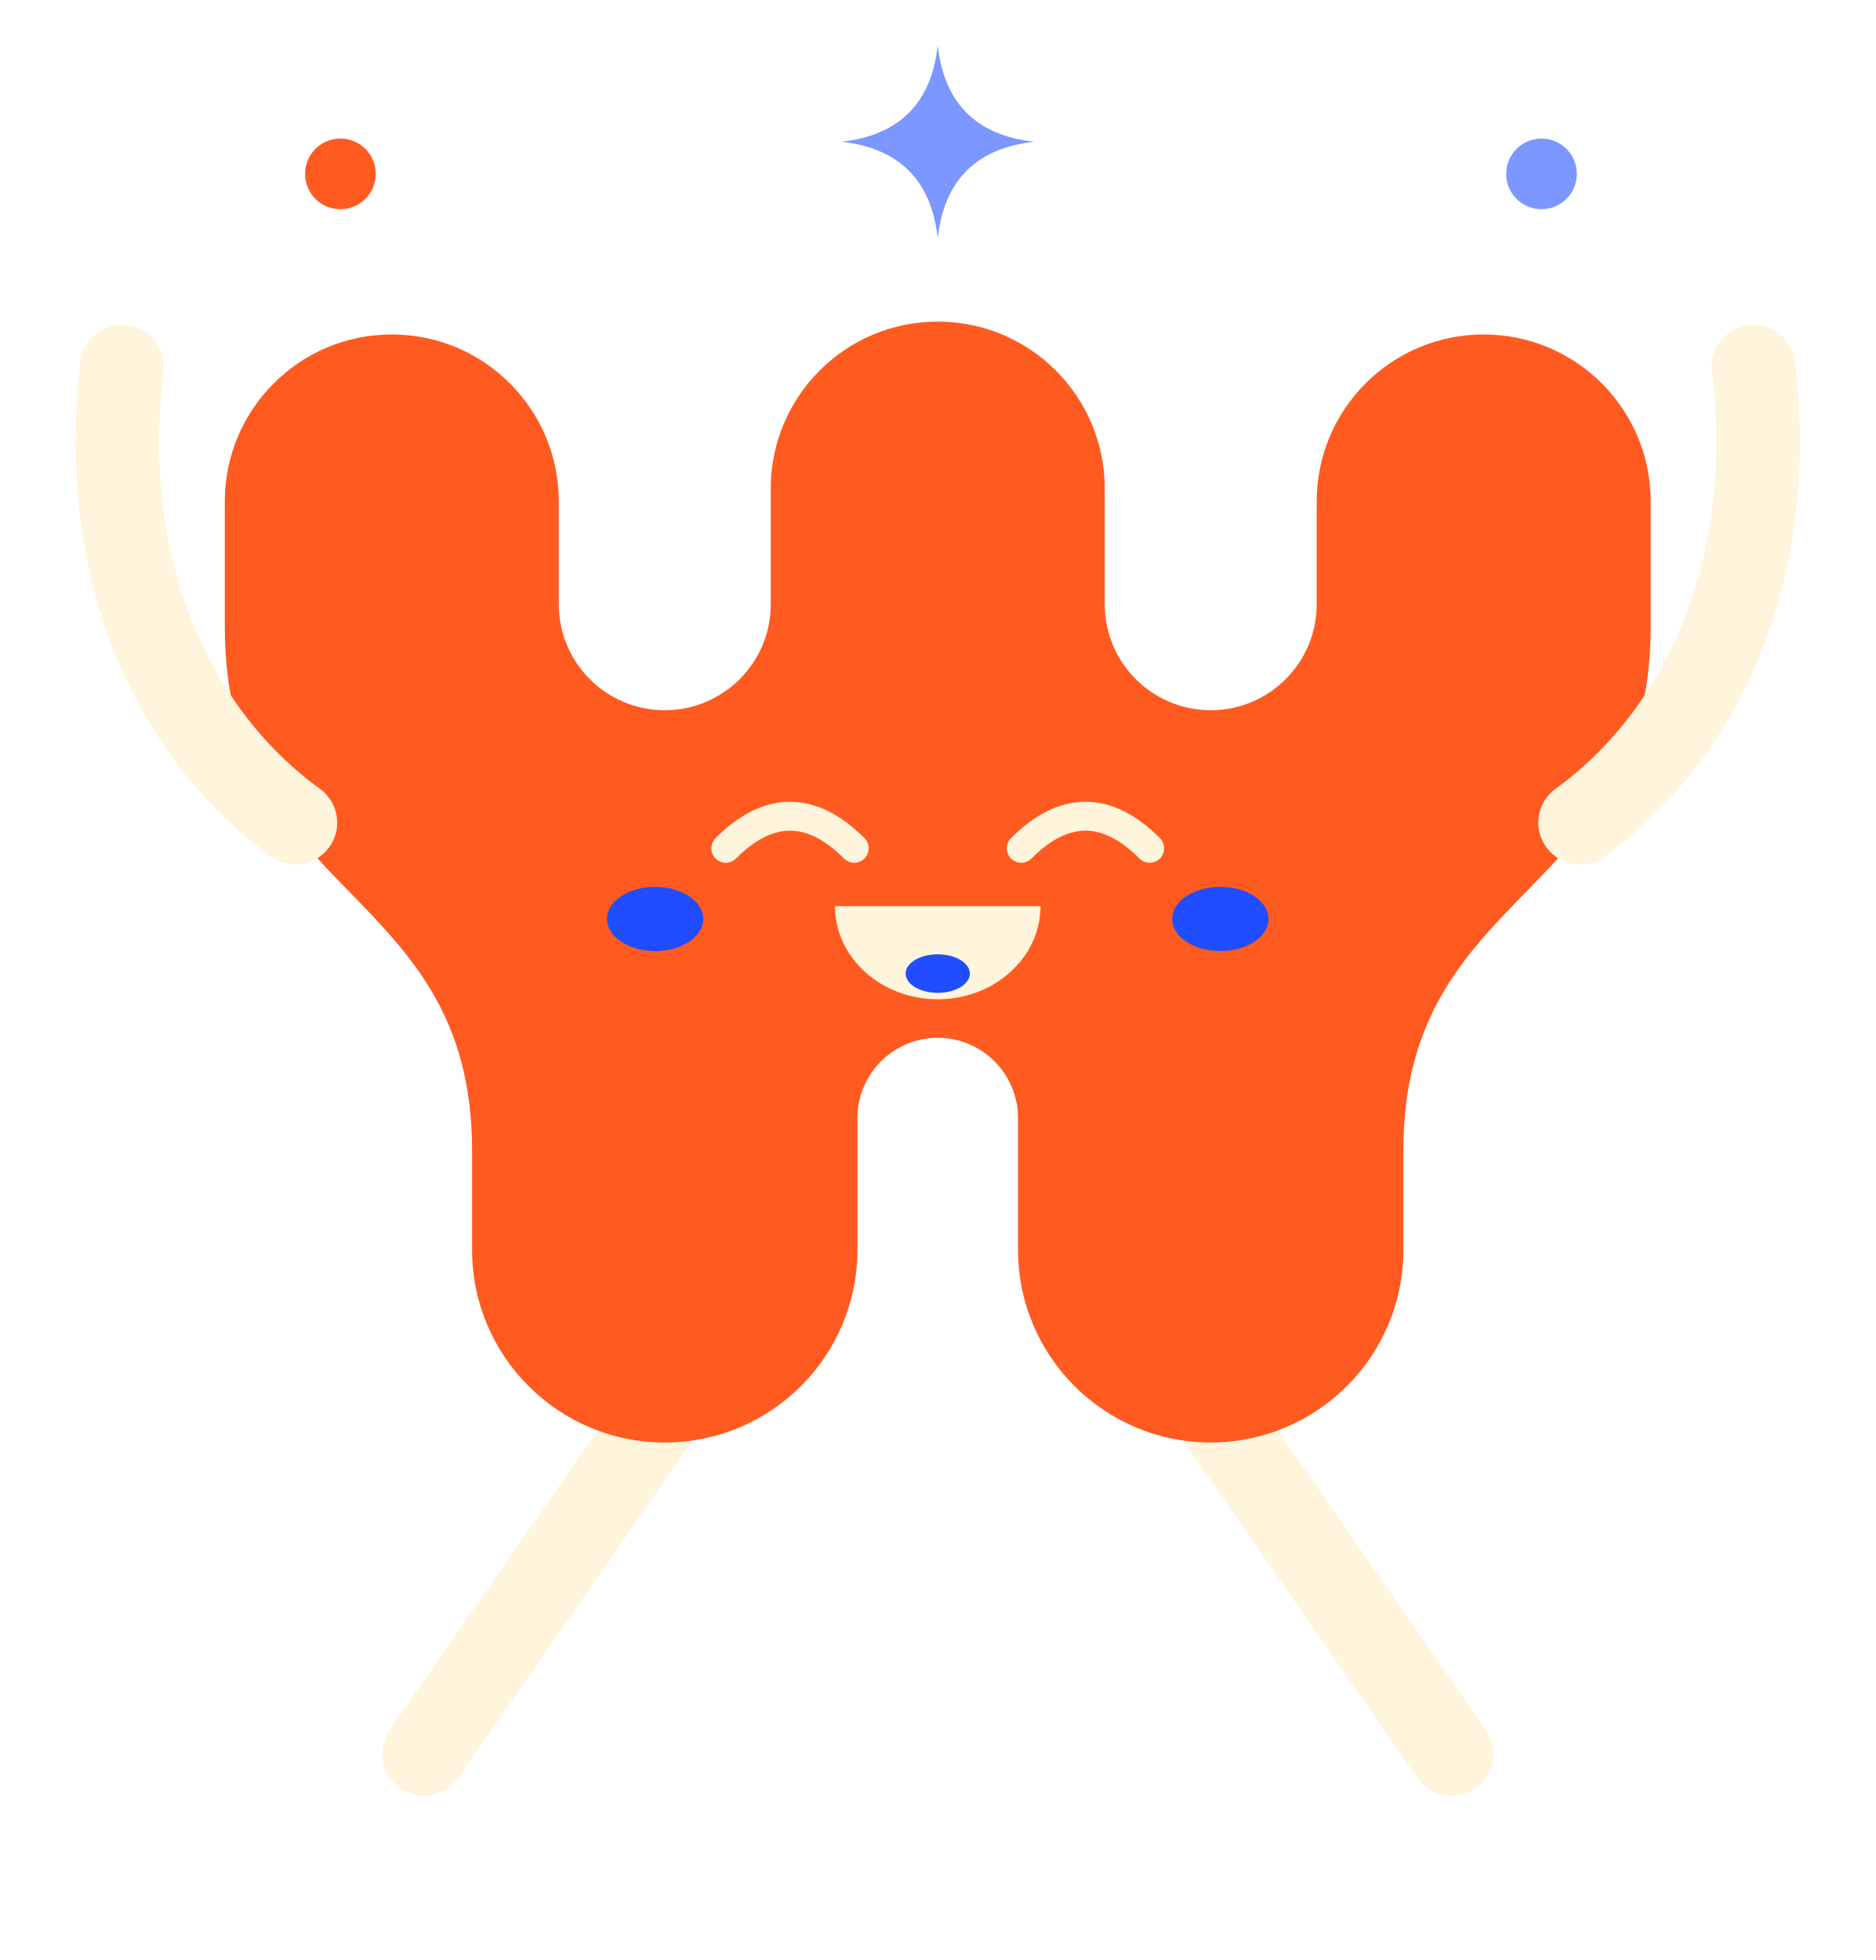
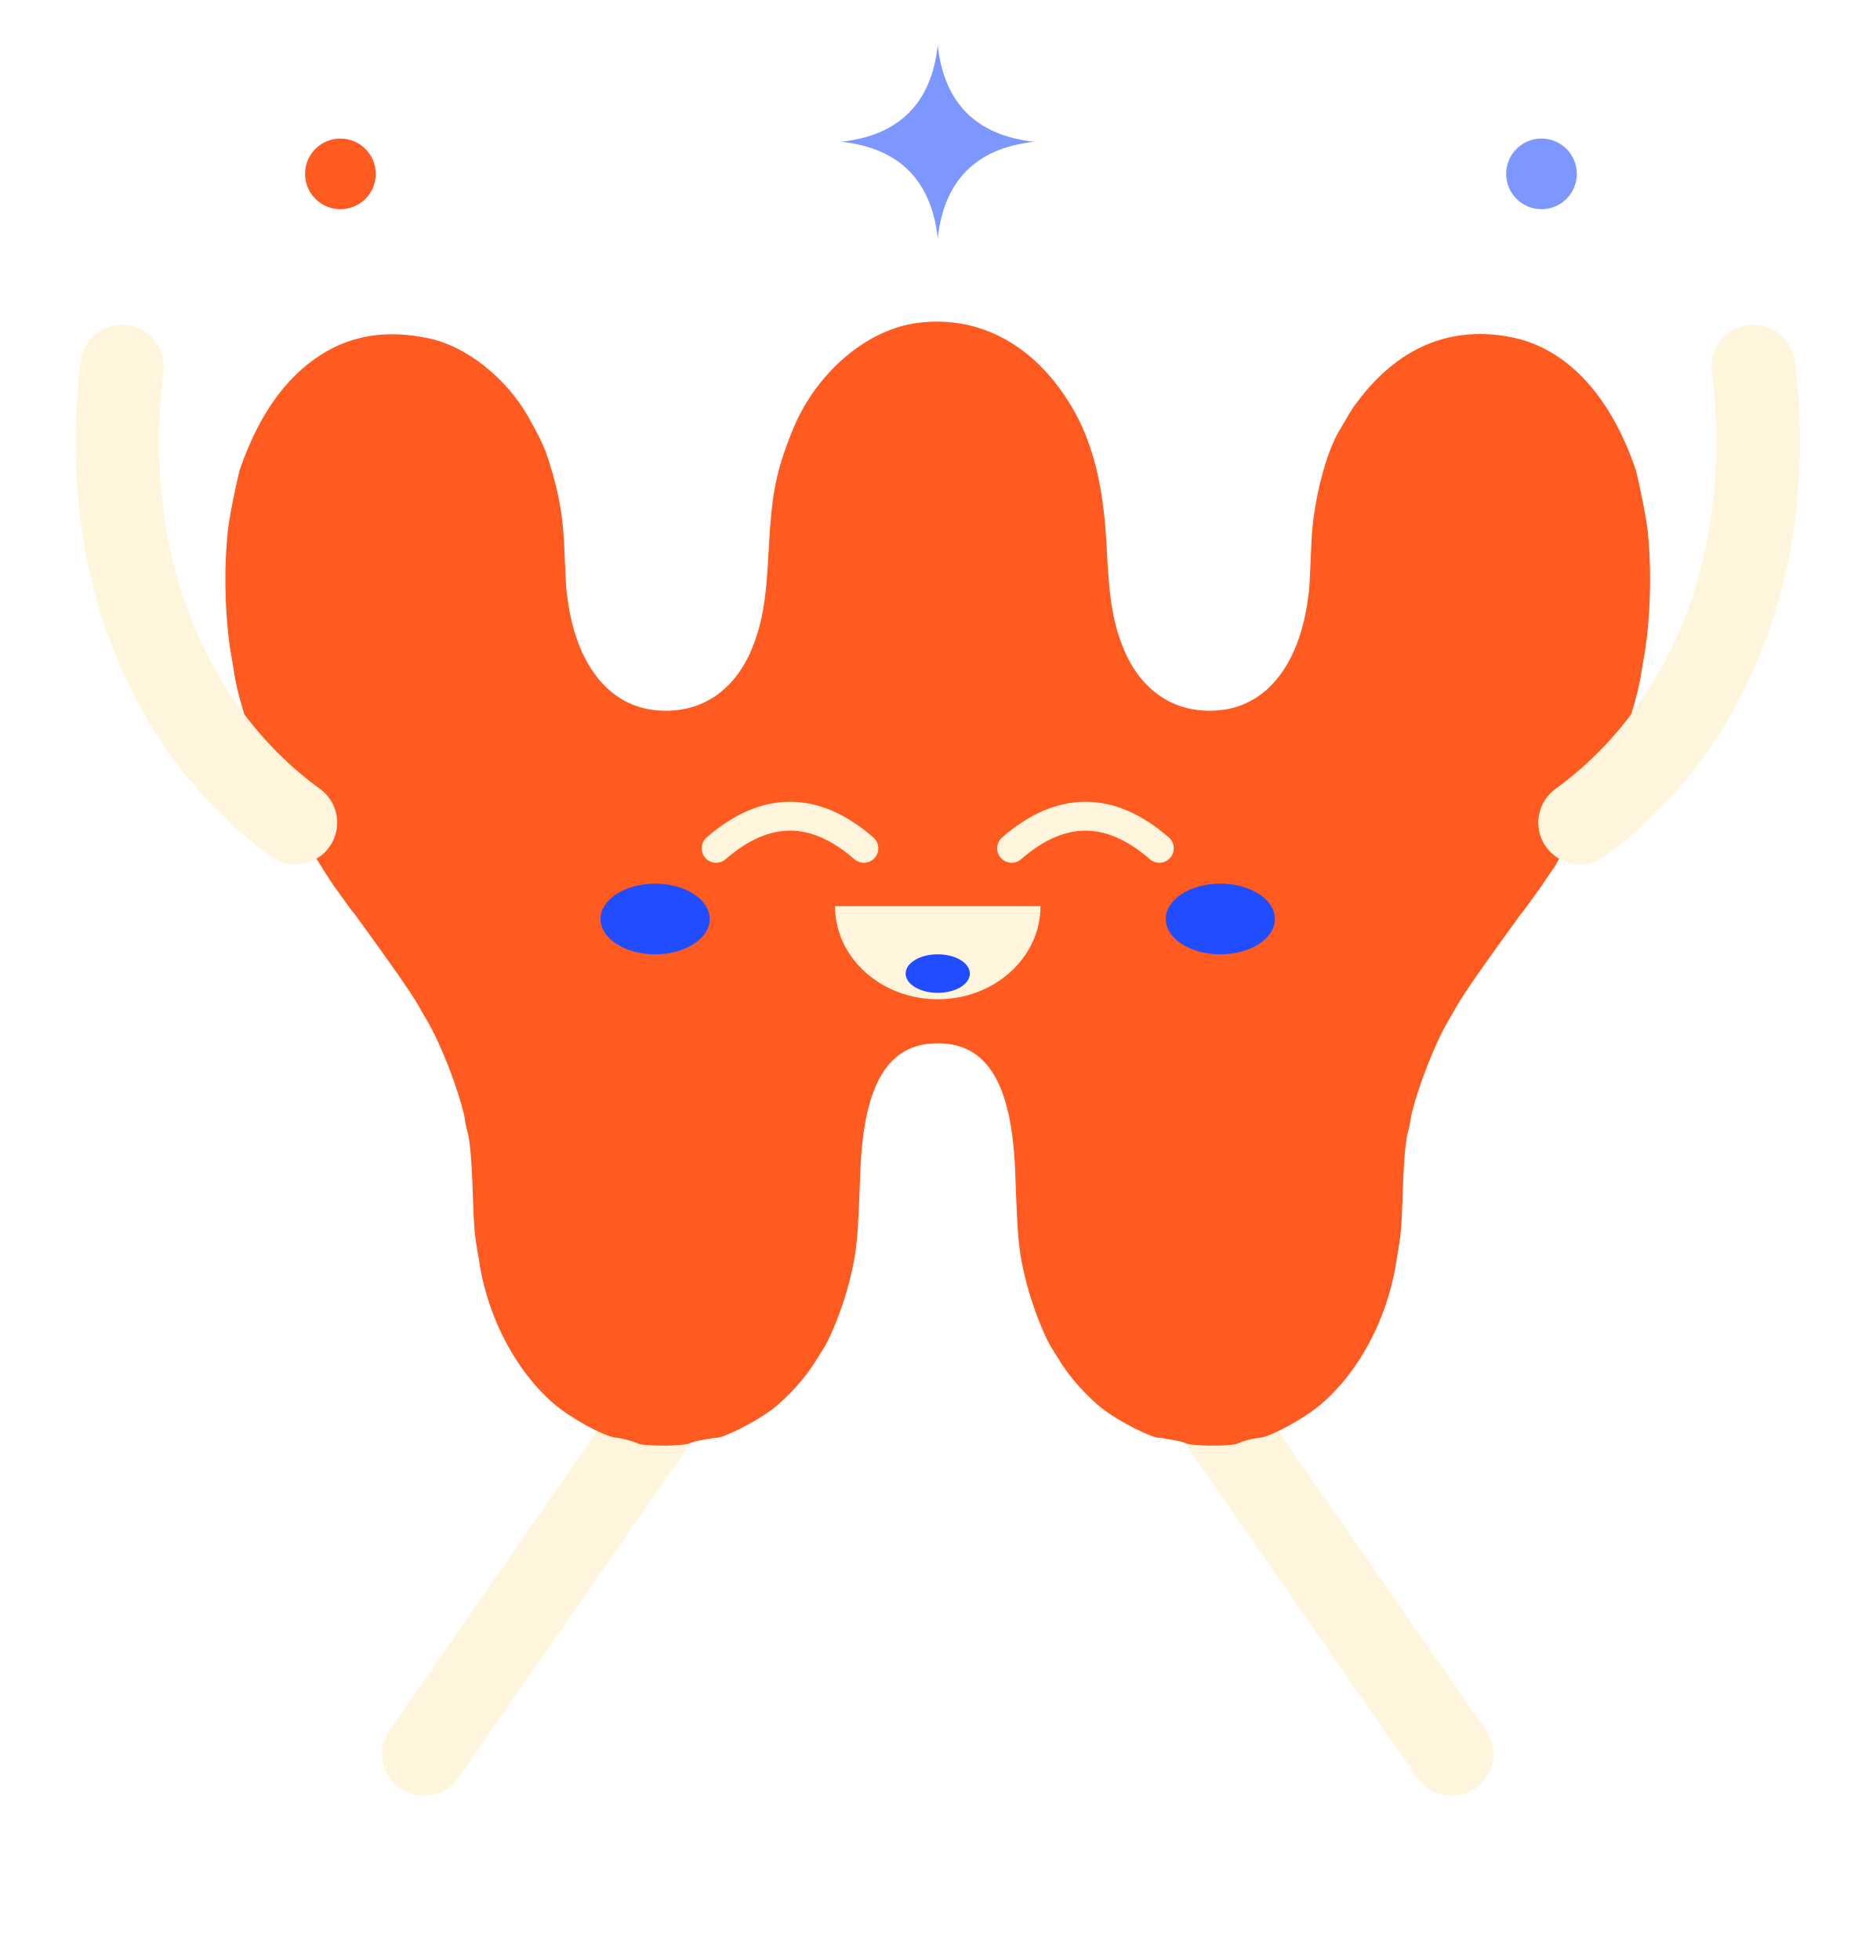
<svg xmlns="http://www.w3.org/2000/svg" class="wovi-mascot" data-pose="done" width="600" height="627" viewBox="-70 -100 584 610" role="img" aria-label="Wovi, job done">
  <g class="wovi-marks">
    <path class="wovi-sparkle" d="M0 -1 Q0.1 -0.1 1 0 Q0.1 0.1 0 1 Q-0.1 0.1 -1 0 Q-0.1 -0.1 0 -1 Z" transform="translate(222 -56) scale(30)" fill="#7C97FF" style="transform-origin:222px -56px" />
    <circle class="wovi-dot dot-0" cx="36" cy="-46" r="11" fill="#FF5A1F" />
    <circle class="wovi-dot dot-1" cx="410" cy="-46" r="11" fill="#7C97FF" />
  </g>
  <g class="wovi-figure" style="transform-origin:222px 340px">
    <g class="wovi-limb leg-left" style="transform-origin:137px 338px">
      <path d="M137 338 L62 446" fill="none" stroke="#FFF4DC" stroke-width="26" stroke-linecap="round" stroke-linejoin="round" />
    </g>
    <g class="wovi-limb leg-right" style="transform-origin:307px 338px">
      <path d="M307 338 L382 446" fill="none" stroke="#FFF4DC" stroke-width="26" stroke-linecap="round" stroke-linejoin="round" />
    </g>
    <g class="wovi-body" style="transform-origin:222px 340px">
-       <path d="M0 56 L0 95 C0 180 77 175 77 258 L77 289 A60 60 0 0 0 197 289 L197 248 A25 25 0 0 1 247 248 L247 289 A60 60 0 0 0 367 289 L367 258 C367 175 444 180 444 95 L444 56 A52 52 0 0 0 340 56 L340 88 A33 33 0 0 1 274 88 L274 52 A52 52 0 0 0 170 52 L170 88 A33 33 0 0 1 104 88 L104 56 A52 52 0 0 0 0 56 Z" fill="#FF5A1F" />
+       <path d="M215.7 0.4 C199.6 2.5 183.7 16.3 176.6 34.3 C171.5 47.0 170.3 54.0 169.4 70.3 C168.6 87.2 167.3 94.6 163.6 103.1 C157.9 115.7 147.4 122.3 134.2 121.0 C119.4 119.6 109.1 106.4 106.6 85.3 C106.2 83.0 106.2 80.8 105.6 68.1 C105.1 58.6 103.3 50.2 99.9 40.4 C98.4 36.8 98.0 36.0 94.7 30.0 C87.8 17.6 75.0 7.4 63.0 5.1 C47.3 1.9 34.3 5.3 23.0 15.7 C15.1 23.1 9.2 33.0 4.6 46.3 C3.8 49.3 1.0 62.4 0.8 66.7 C-0.4 79.1 0.2 94.6 2.3 105.6 C2.5 106.9 2.9 109.0 3.1 110.5 C4.6 119.1 9.4 133.5 14.0 142.8 C14.5 143.9 15.1 145.4 15.3 146.0 C15.5 146.6 16.1 147.7 16.8 148.3 C17.2 149.2 18.0 150.7 18.6 152.1 C19.3 153.4 20.3 155.1 20.9 156.0 C21.8 156.8 22.8 158.9 23.7 160.4 C24.9 162.7 25.6 163.6 26.8 165.3 C27.9 166.3 29.1 168.0 29.7 169.1 C31.2 171.6 32.7 173.7 33.9 175.6 C34.6 176.5 35.6 178.0 36.2 178.8 C36.9 179.7 38.7 182.4 40.6 184.7 C51.1 199.1 58.0 208.9 60.5 213.3 C61.2 214.6 62.2 216.3 62.8 217.3 C67.2 224.7 72.5 238.3 74.6 247.4 C74.8 249.3 75.4 251.8 75.8 253.1 C76.4 256.5 76.9 260.7 77.3 273.8 C77.5 280.4 77.9 285.5 78.5 288.2 C78.5 289.3 79.2 291.8 79.4 293.9 C82.3 310.9 90.9 326.9 102.2 336.7 C107.4 341.3 117.9 347.0 121.7 347.5 C123.8 347.7 126.9 348.5 128.8 349.4 C131.1 350.2 142.6 350.2 144.9 349.2 C146.0 348.7 147.2 348.5 148.3 348.3 C149.3 348.1 150.4 347.9 151.0 347.9 C151.4 347.7 152.7 347.5 153.7 347.5 C156.9 346.8 165.5 342.4 170.3 338.8 C175.3 335.0 181.4 328.2 184.3 323.1 C184.9 322.3 185.8 320.6 186.6 319.5 C189.1 315.3 192.7 306.0 194.4 299.2 C196.9 289.1 197.1 286.3 197.9 264.3 C199.0 237.4 206.5 224.7 222.0 224.7 C237.5 224.7 245.0 237.4 246.1 264.3 C246.9 286.3 247.1 289.1 249.6 299.2 C251.3 306.0 254.9 315.3 257.4 319.5 C258.2 320.6 259.1 322.3 259.7 323.1 C262.6 328.2 268.7 335.0 273.7 338.8 C278.5 342.4 287.1 346.8 290.3 347.5 C291.3 347.5 292.6 347.7 293.2 347.9 C293.6 347.9 294.7 348.1 295.7 348.3 C296.8 348.5 298.0 348.7 299.1 349.2 C301.4 350.2 312.9 350.2 315.2 349.4 C317.1 348.5 320.2 347.7 322.5 347.5 C326.1 347.0 336.6 341.3 341.8 336.7 C353.1 326.9 361.7 310.9 364.6 293.9 C364.8 291.8 365.5 289.3 365.5 288.2 C366.1 285.5 366.5 280.4 366.7 273.8 C367.1 260.7 367.6 256.5 368.2 253.1 C368.6 251.8 369.2 249.3 369.4 247.4 C371.5 238.3 376.8 224.7 381.2 217.3 C381.8 216.3 382.8 214.6 383.5 213.3 C386.0 208.9 392.9 199.1 403.4 184.7 C405.3 182.4 407.1 179.7 407.8 178.8 C408.4 178.0 409.4 176.5 410.1 175.6 C411.3 173.7 412.8 171.6 414.5 169.1 C414.9 168.0 416.1 166.3 417.2 165.3 C418.4 163.6 419.1 162.7 420.3 160.4 C421.2 158.9 422.2 156.8 423.1 156.0 C423.7 155.1 424.7 153.4 425.4 152.1 C426.0 150.7 426.8 149.2 427.2 148.3 C427.9 147.7 428.5 146.6 428.7 146.0 C428.9 145.4 429.5 143.9 430.0 142.8 C434.6 133.5 439.4 119.1 440.9 110.5 C441.1 109.0 441.5 106.9 441.7 105.6 C443.8 94.6 444.4 79.1 443.2 66.7 C443.0 62.4 440.2 49.3 439.4 46.3 C431.4 22.6 417.4 7.8 399.8 4.7 C381.2 1.3 365.0 8.3 352.5 25.2 C350.8 27.3 350.0 29.0 346.6 34.7 C342.4 42.3 338.9 56.9 338.4 68.1 C337.8 80.8 337.8 83.0 337.4 85.3 C334.9 106.4 324.6 119.6 309.8 121.0 C296.6 122.3 286.1 115.7 280.4 103.1 C276.7 94.6 275.4 87.2 274.6 70.3 C273.7 53.1 271.2 41.5 266.0 30.7 C254.9 8.9 236.5 -2.3 215.7 0.4 Z" fill="#FF5A1F" />
      <g class="wovi-face">
-         <path class="wovi-eye" d="M-20 4 Q0 -16 20 4" transform="translate(176 160)" fill="none" stroke="#FFF4DC" stroke-width="9" stroke-linecap="round" stroke-linejoin="round" />
-         <path class="wovi-eye" d="M-20 4 Q0 -16 20 4" transform="translate(268 160)" fill="none" stroke="#FFF4DC" stroke-width="9" stroke-linecap="round" stroke-linejoin="round" />
+         <path class="wovi-eye" d="M-23 4 Q0 -16 23 4" transform="translate(176 160)" fill="none" stroke="#FFF4DC" stroke-width="9" stroke-linecap="round" stroke-linejoin="round" />
+         <path class="wovi-eye" d="M-23 4 Q0 -16 23 4" transform="translate(268 160)" fill="none" stroke="#FFF4DC" stroke-width="9" stroke-linecap="round" stroke-linejoin="round" />
        <path d="M-32 0 H32 A32 29 0 0 1 -32 0 Z" transform="translate(222 182)" fill="#FFF4DC" />
        <ellipse cx="222" cy="203" rx="10" ry="6" fill="#1F4DFF" />
-         <ellipse cx="134" cy="186" rx="15" ry="10" fill="#1F4DFF" />
-         <ellipse cx="310" cy="186" rx="15" ry="10" fill="#1F4DFF" />
+         <ellipse cx="134" cy="186" rx="17" ry="11" fill="#1F4DFF" />
+         <ellipse cx="310" cy="186" rx="17" ry="11" fill="#1F4DFF" />
      </g>
    </g>
    <g class="wovi-limb arm-left" style="transform-origin:22px 156px">
      <path d="M22 156 C-14 130 -40 80 -32 14" fill="none" stroke="#FFF4DC" stroke-width="26" stroke-linecap="round" stroke-linejoin="round" />
    </g>
    <g class="wovi-limb arm-right" style="transform-origin:422px 156px">
      <path d="M422 156 C458 130 484 80 476 14" fill="none" stroke="#FFF4DC" stroke-width="26" stroke-linecap="round" stroke-linejoin="round" />
    </g>
  </g>
</svg>
